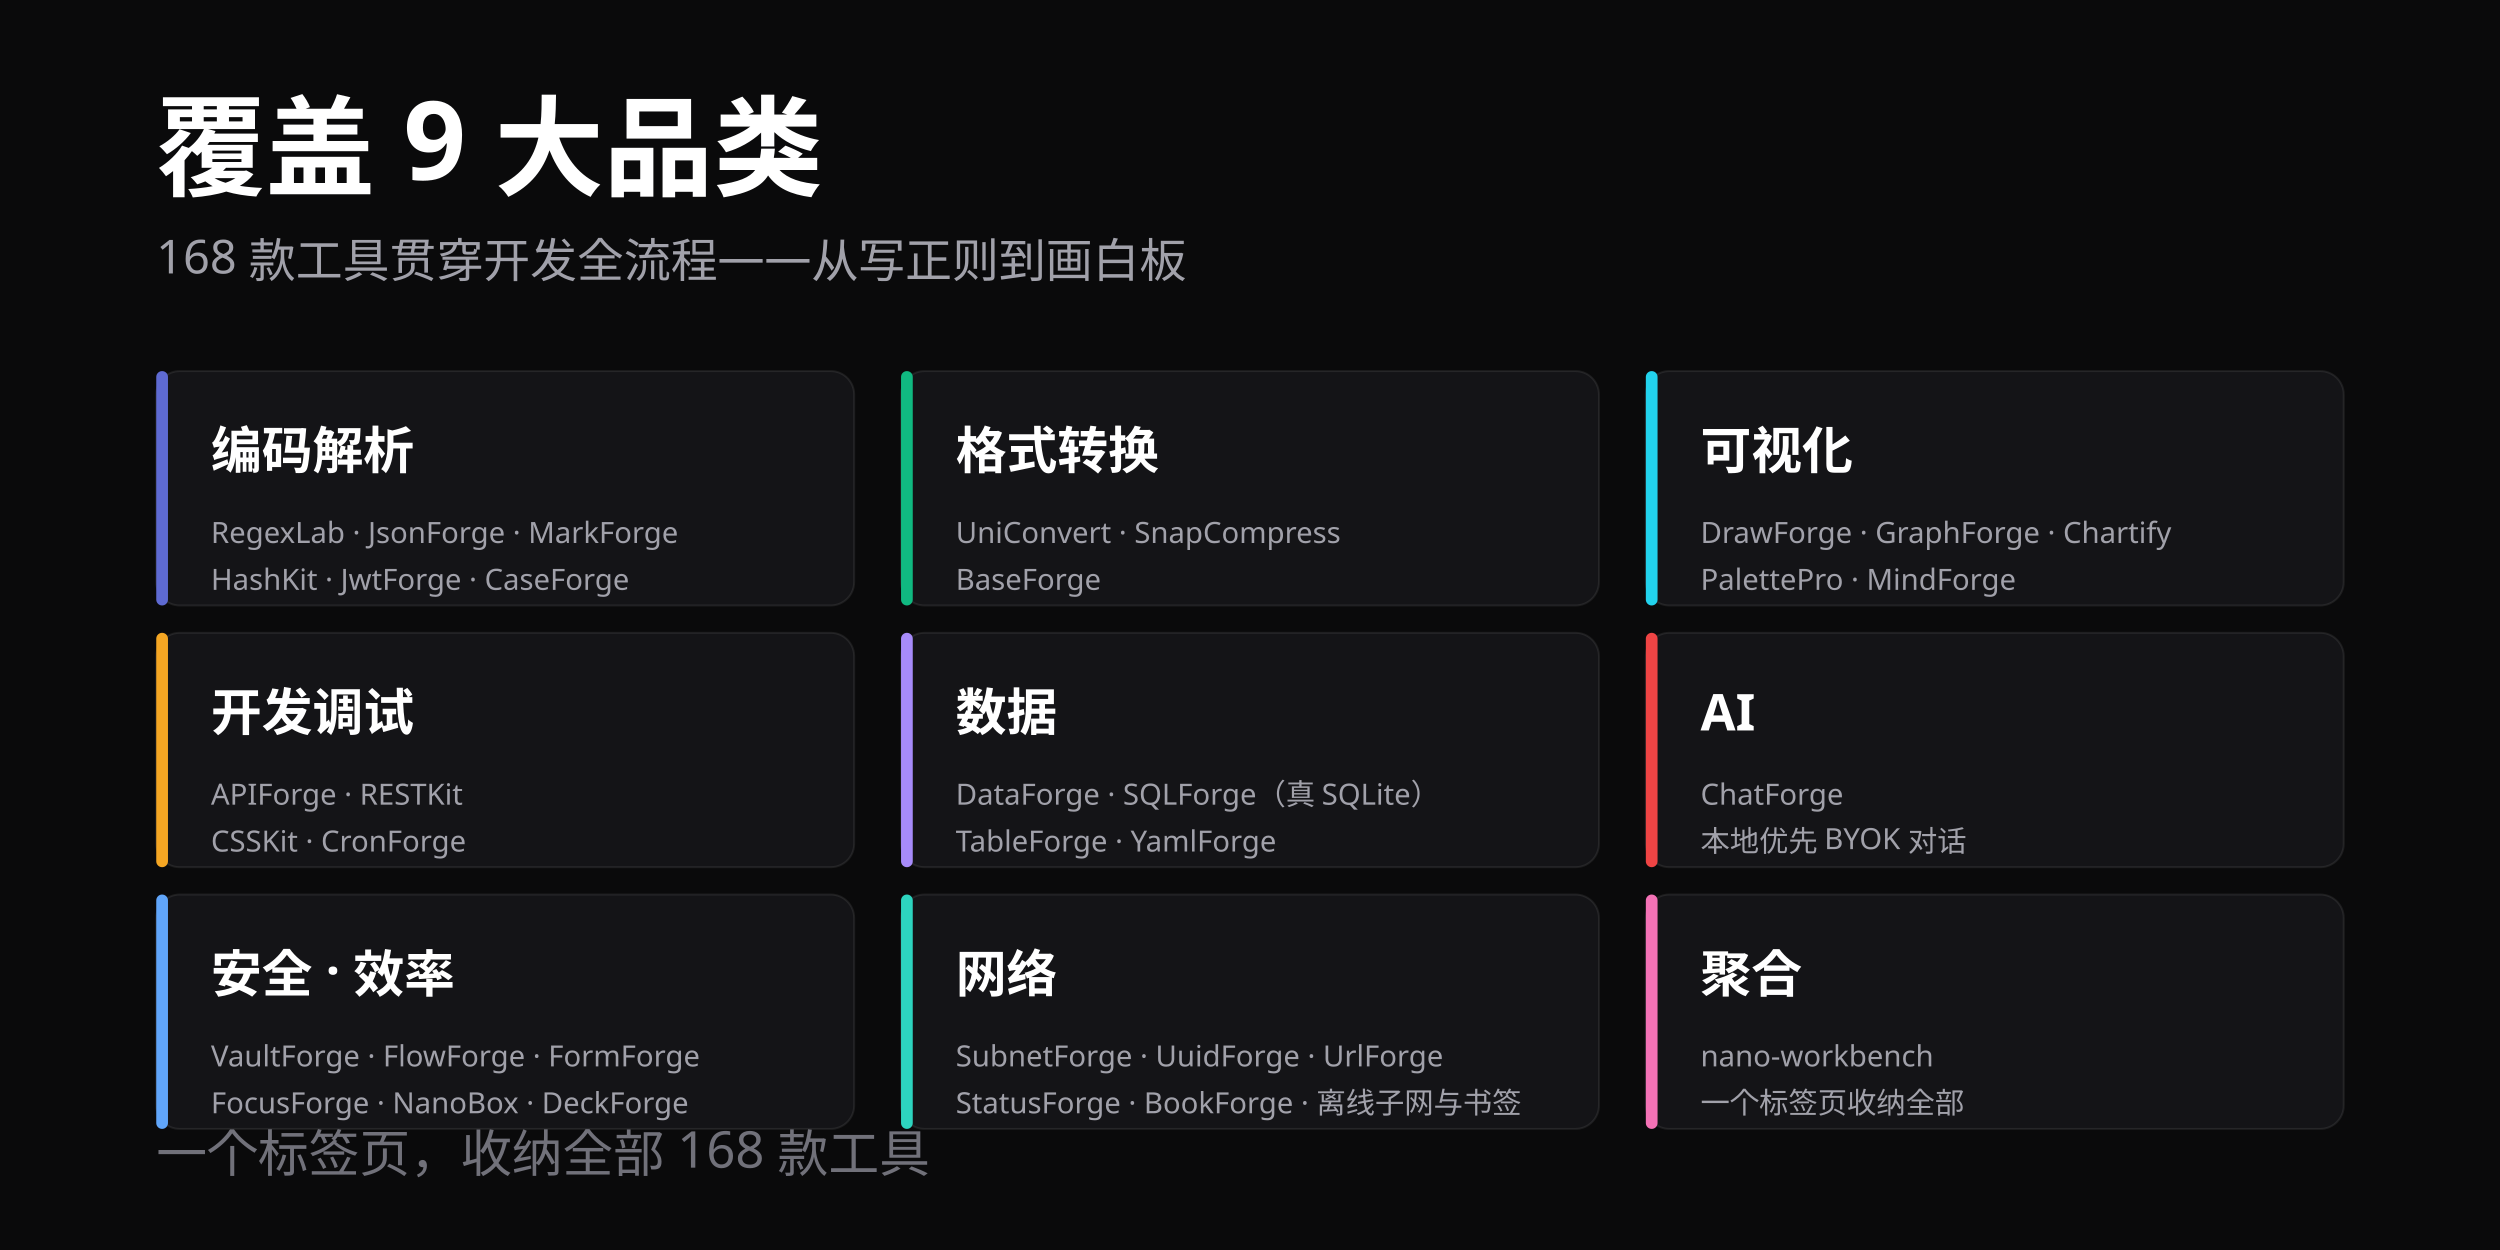
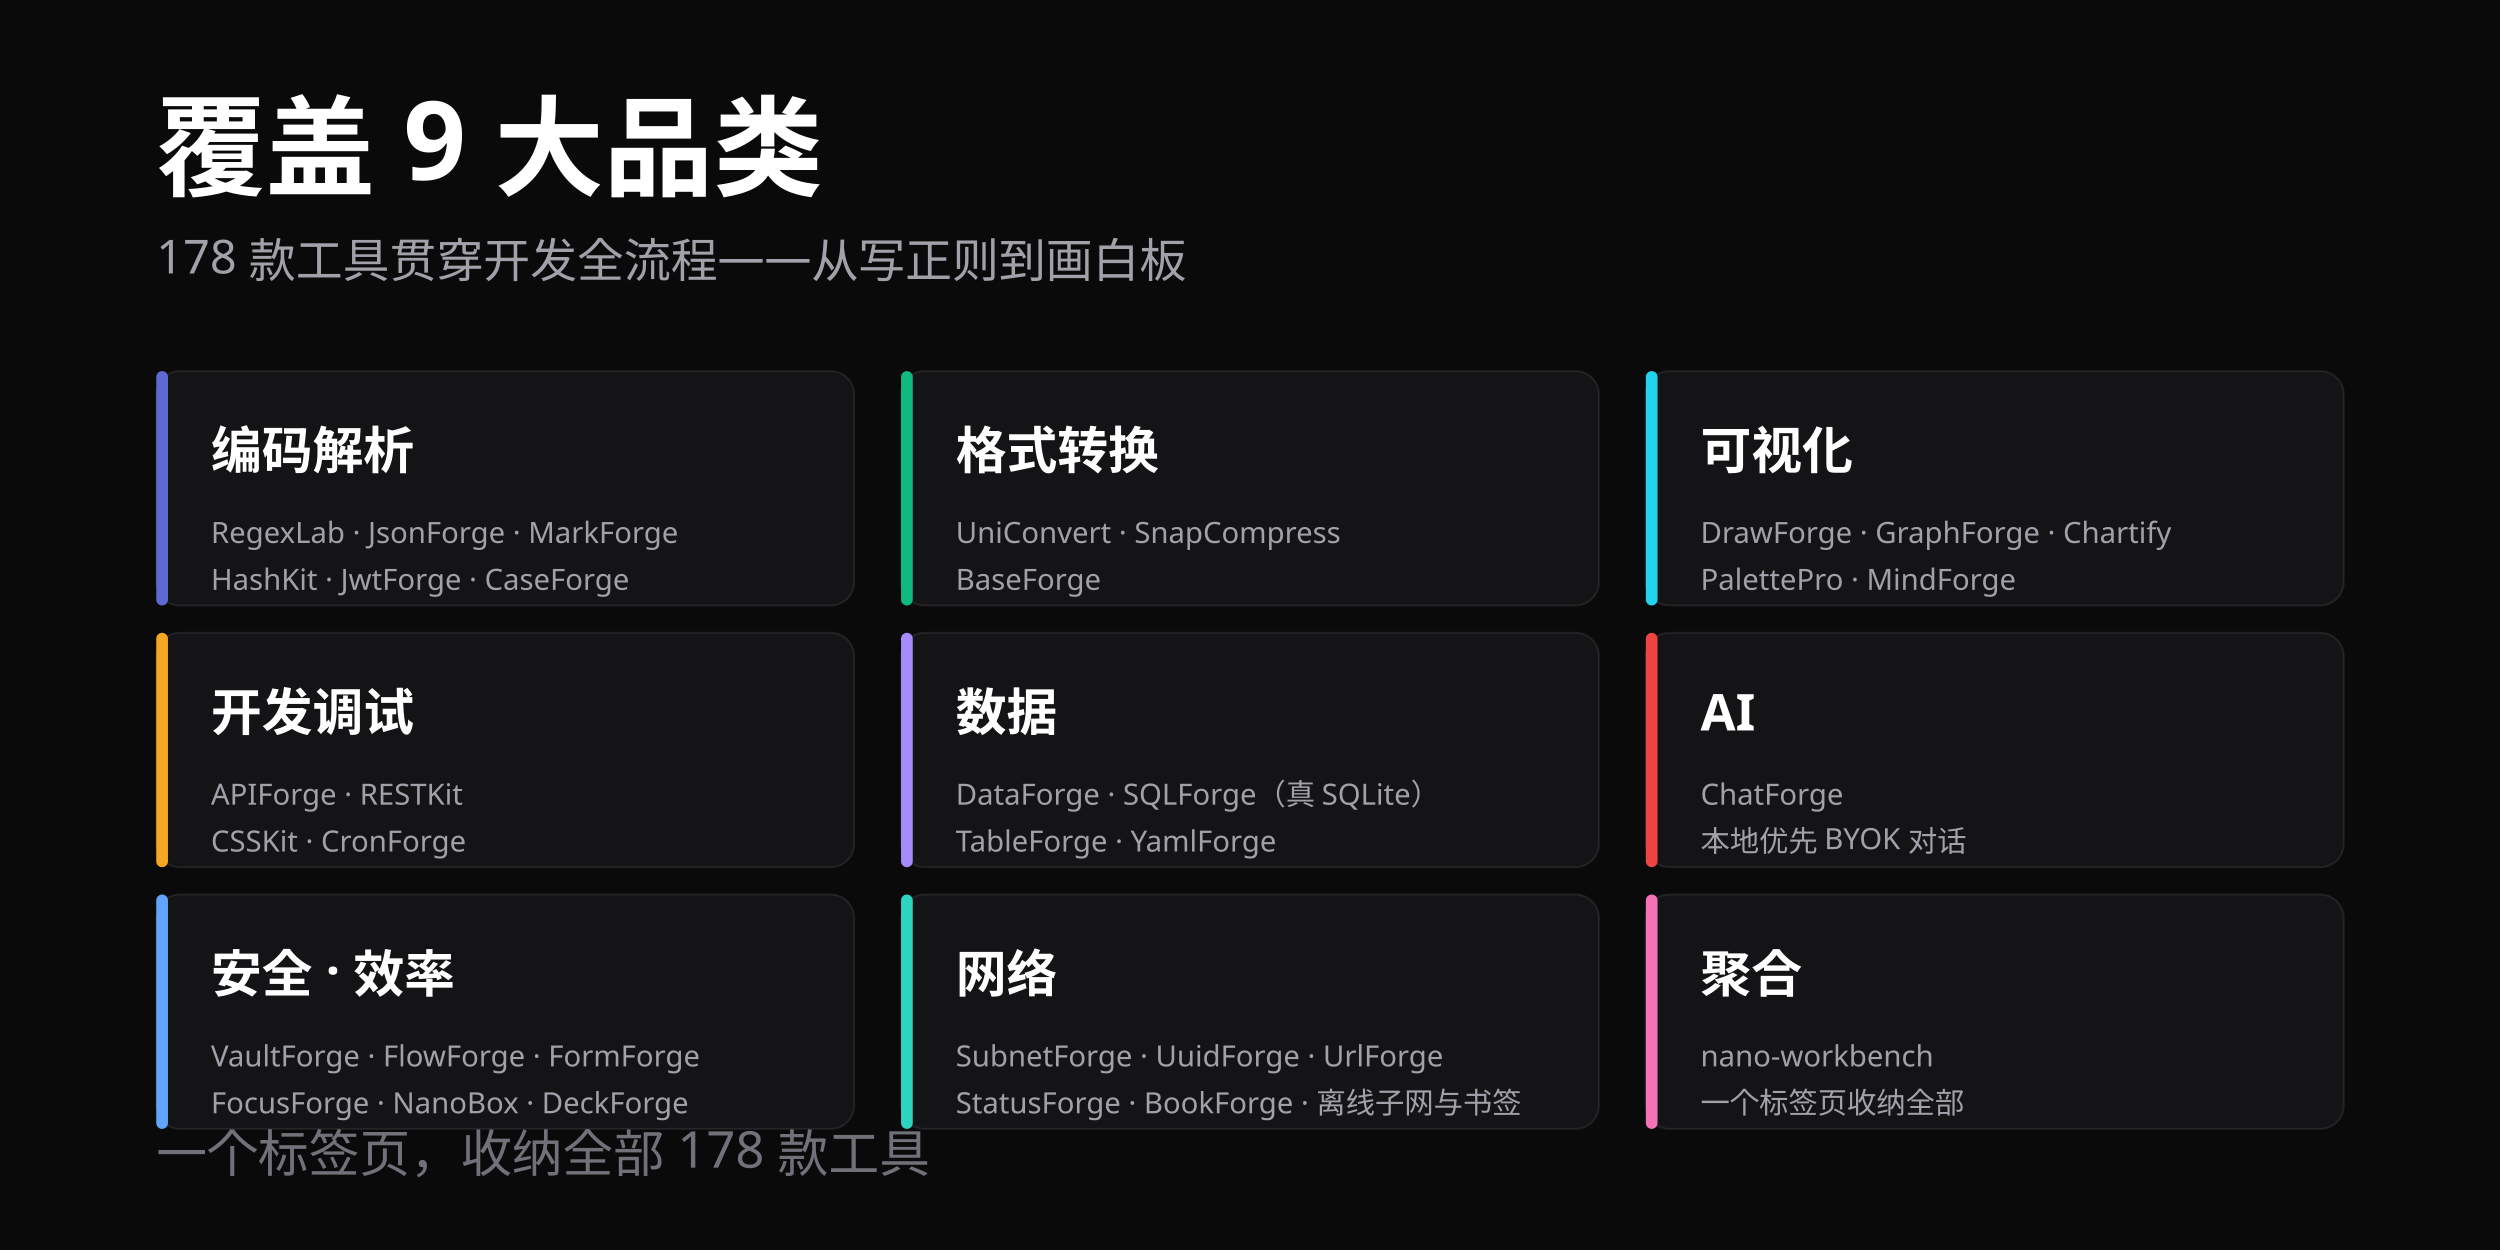
<svg xmlns="http://www.w3.org/2000/svg" viewBox="0 0 1280 640" width="1280" height="640" font-family="'PingFang SC','Microsoft YaHei','Noto Sans SC','Segoe UI',sans-serif">
  <rect x="0" y="0" width="1280" height="640" fill="#0A0A0B" />
  <defs>
-     <radialGradient id="g2443" cx="50%" cy="50%" r="50%">
+     <radialGradient id="g46871" cx="50%" cy="50%" r="50%">
      <stop offset="0%" stop-color="#5E6AD2" stop-opacity="0.18" />
      <stop offset="100%" stop-color="#5E6AD2" stop-opacity="0" />
    </radialGradient>
-     <ellipse cx="220" cy="150" rx="520" ry="520" fill="url(#g2443)" />
-     <radialGradient id="g5427" cx="50%" cy="50%" r="50%">
+     <ellipse cx="220" cy="150" rx="520" ry="520" fill="url(#g46871)" />
+     <radialGradient id="g10396" cx="50%" cy="50%" r="50%">
      <stop offset="0%" stop-color="#A78BFA" stop-opacity="0.12" />
      <stop offset="100%" stop-color="#A78BFA" stop-opacity="0" />
    </radialGradient>
-     <ellipse cx="1080" cy="560" rx="460" ry="460" fill="url(#g5427)" />
+     <ellipse cx="1080" cy="560" rx="460" ry="460" fill="url(#g10396)" />
  </defs>
  <text x="80" y="96" font-family="'PingFang SC','Microsoft YaHei','Noto Sans SC','Segoe UI',sans-serif" font-size="56" font-weight="800" fill="#FFFFFF" text-anchor="start">覆盖 9 大品类</text>
-   <text x="80" y="140" font-family="'PingFang SC','Microsoft YaHei','Noto Sans SC','Segoe UI',sans-serif" font-size="24" font-weight="500" fill="#A1A1AA" text-anchor="start">168 款工具贯穿开发全流程——从写正则到画白板</text>
+   <text x="80" y="140" font-family="'PingFang SC','Microsoft YaHei','Noto Sans SC','Segoe UI',sans-serif" font-size="24" font-weight="500" fill="#A1A1AA" text-anchor="start">178 款工具贯穿开发全流程——从写正则到画白板</text>
  <rect x="80.0" y="190" width="357.333" height="120" rx="12" fill="#141417" stroke="#FFFFFF" stroke-opacity="0.08" />
  <rect x="80.0" y="190" width="6" height="120" rx="3" fill="#5E6AD2" />
  <text x="108.0" y="240" font-family="'PingFang SC','Microsoft YaHei','Noto Sans SC','Segoe UI',sans-serif" font-size="26" font-weight="700" fill="#FFFFFF" text-anchor="start">编码解析</text>
  <text x="108.0" y="278" font-family="'PingFang SC','Microsoft YaHei','Noto Sans SC','Segoe UI',sans-serif" font-size="15" font-weight="500" fill="#A1A1AA" text-anchor="start">RegexLab · JsonForge · MarkForge </text>
  <text x="108.0" y="302" font-family="'PingFang SC','Microsoft YaHei','Noto Sans SC','Segoe UI',sans-serif" font-size="15" font-weight="500" fill="#A1A1AA" text-anchor="start"> HashKit · JwtForge · CaseForge</text>
  <rect x="461.333" y="190" width="357.333" height="120" rx="12" fill="#141417" stroke="#FFFFFF" stroke-opacity="0.08" />
  <rect x="461.333" y="190" width="6" height="120" rx="3" fill="#10B981" />
  <text x="489.333" y="240" font-family="'PingFang SC','Microsoft YaHei','Noto Sans SC','Segoe UI',sans-serif" font-size="26" font-weight="700" fill="#FFFFFF" text-anchor="start">格式转换</text>
  <text x="489.333" y="278" font-family="'PingFang SC','Microsoft YaHei','Noto Sans SC','Segoe UI',sans-serif" font-size="15" font-weight="500" fill="#A1A1AA" text-anchor="start">UniConvert · SnapCompress </text>
  <text x="489.333" y="302" font-family="'PingFang SC','Microsoft YaHei','Noto Sans SC','Segoe UI',sans-serif" font-size="15" font-weight="500" fill="#A1A1AA" text-anchor="start"> BaseForge</text>
  <rect x="842.667" y="190" width="357.333" height="120" rx="12" fill="#141417" stroke="#FFFFFF" stroke-opacity="0.08" />
  <rect x="842.667" y="190" width="6" height="120" rx="3" fill="#22D3EE" />
  <text x="870.667" y="240" font-family="'PingFang SC','Microsoft YaHei','Noto Sans SC','Segoe UI',sans-serif" font-size="26" font-weight="700" fill="#FFFFFF" text-anchor="start">可视化</text>
  <text x="870.667" y="278" font-family="'PingFang SC','Microsoft YaHei','Noto Sans SC','Segoe UI',sans-serif" font-size="15" font-weight="500" fill="#A1A1AA" text-anchor="start">DrawForge · GraphForge · Chartify </text>
  <text x="870.667" y="302" font-family="'PingFang SC','Microsoft YaHei','Noto Sans SC','Segoe UI',sans-serif" font-size="15" font-weight="500" fill="#A1A1AA" text-anchor="start"> PalettePro · MindForge</text>
  <rect x="80.0" y="324" width="357.333" height="120" rx="12" fill="#141417" stroke="#FFFFFF" stroke-opacity="0.08" />
  <rect x="80.0" y="324" width="6" height="120" rx="3" fill="#F5A623" />
  <text x="108.0" y="374" font-family="'PingFang SC','Microsoft YaHei','Noto Sans SC','Segoe UI',sans-serif" font-size="26" font-weight="700" fill="#FFFFFF" text-anchor="start">开发调试</text>
  <text x="108.0" y="412" font-family="'PingFang SC','Microsoft YaHei','Noto Sans SC','Segoe UI',sans-serif" font-size="15" font-weight="500" fill="#A1A1AA" text-anchor="start">APIForge · RESTKit </text>
  <text x="108.0" y="436" font-family="'PingFang SC','Microsoft YaHei','Noto Sans SC','Segoe UI',sans-serif" font-size="15" font-weight="500" fill="#A1A1AA" text-anchor="start"> CSSKit · CronForge</text>
  <rect x="461.333" y="324" width="357.333" height="120" rx="12" fill="#141417" stroke="#FFFFFF" stroke-opacity="0.08" />
  <rect x="461.333" y="324" width="6" height="120" rx="3" fill="#A78BFA" />
  <text x="489.333" y="374" font-family="'PingFang SC','Microsoft YaHei','Noto Sans SC','Segoe UI',sans-serif" font-size="26" font-weight="700" fill="#FFFFFF" text-anchor="start">数据</text>
  <text x="489.333" y="412" font-family="'PingFang SC','Microsoft YaHei','Noto Sans SC','Segoe UI',sans-serif" font-size="15" font-weight="500" fill="#A1A1AA" text-anchor="start">DataForge · SQLForge（真 SQLite）</text>
  <text x="489.333" y="436" font-family="'PingFang SC','Microsoft YaHei','Noto Sans SC','Segoe UI',sans-serif" font-size="15" font-weight="500" fill="#A1A1AA" text-anchor="start"> TableForge · YamlForge</text>
  <rect x="842.667" y="324" width="357.333" height="120" rx="12" fill="#141417" stroke="#FFFFFF" stroke-opacity="0.08" />
  <rect x="842.667" y="324" width="6" height="120" rx="3" fill="#EF4444" />
  <text x="870.667" y="374" font-family="'PingFang SC','Microsoft YaHei','Noto Sans SC','Segoe UI',sans-serif" font-size="26" font-weight="700" fill="#FFFFFF" text-anchor="start">AI</text>
  <text x="870.667" y="412" font-family="'PingFang SC','Microsoft YaHei','Noto Sans SC','Segoe UI',sans-serif" font-size="15" font-weight="500" fill="#A1A1AA" text-anchor="start">ChatForge </text>
  <text x="870.667" y="436" font-family="'PingFang SC','Microsoft YaHei','Noto Sans SC','Segoe UI',sans-serif" font-size="15" font-weight="500" fill="#A1A1AA" text-anchor="start"> 本地优先 BYOK 对话</text>
  <rect x="80.0" y="458" width="357.333" height="120" rx="12" fill="#141417" stroke="#FFFFFF" stroke-opacity="0.08" />
  <rect x="80.0" y="458" width="6" height="120" rx="3" fill="#60A5FA" />
  <text x="108.0" y="508" font-family="'PingFang SC','Microsoft YaHei','Noto Sans SC','Segoe UI',sans-serif" font-size="26" font-weight="700" fill="#FFFFFF" text-anchor="start">安全 · 效率</text>
  <text x="108.0" y="546" font-family="'PingFang SC','Microsoft YaHei','Noto Sans SC','Segoe UI',sans-serif" font-size="15" font-weight="500" fill="#A1A1AA" text-anchor="start">VaultForge · FlowForge · FormForge </text>
  <text x="108.0" y="570" font-family="'PingFang SC','Microsoft YaHei','Noto Sans SC','Segoe UI',sans-serif" font-size="15" font-weight="500" fill="#A1A1AA" text-anchor="start"> FocusForge · NanoBox · DeckForge</text>
  <rect x="461.333" y="458" width="357.333" height="120" rx="12" fill="#141417" stroke="#FFFFFF" stroke-opacity="0.08" />
  <rect x="461.333" y="458" width="6" height="120" rx="3" fill="#2DD4BF" />
  <text x="489.333" y="508" font-family="'PingFang SC','Microsoft YaHei','Noto Sans SC','Segoe UI',sans-serif" font-size="26" font-weight="700" fill="#FFFFFF" text-anchor="start">网络</text>
  <text x="489.333" y="546" font-family="'PingFang SC','Microsoft YaHei','Noto Sans SC','Segoe UI',sans-serif" font-size="15" font-weight="500" fill="#A1A1AA" text-anchor="start">SubnetForge · UuidForge · UrlForge </text>
  <text x="489.333" y="570" font-family="'PingFang SC','Microsoft YaHei','Noto Sans SC','Segoe UI',sans-serif" font-size="15" font-weight="500" fill="#A1A1AA" text-anchor="start"> StatusForge · BookForge · 离线子网与书签</text>
  <rect x="842.667" y="458" width="357.333" height="120" rx="12" fill="#141417" stroke="#FFFFFF" stroke-opacity="0.08" />
  <rect x="842.667" y="458" width="6" height="120" rx="3" fill="#F472B6" />
  <text x="870.667" y="508" font-family="'PingFang SC','Microsoft YaHei','Noto Sans SC','Segoe UI',sans-serif" font-size="26" font-weight="700" fill="#FFFFFF" text-anchor="start">聚合</text>
  <text x="870.667" y="546" font-family="'PingFang SC','Microsoft YaHei','Noto Sans SC','Segoe UI',sans-serif" font-size="15" font-weight="500" fill="#A1A1AA" text-anchor="start">nano-workbench </text>
  <text x="870.667" y="570" font-family="'PingFang SC','Microsoft YaHei','Noto Sans SC','Segoe UI',sans-serif" font-size="15" font-weight="500" fill="#A1A1AA" text-anchor="start"> 一个标签页收纳全部</text>
-   <text x="80" y="600" font-family="'PingFang SC','Microsoft YaHei','Noto Sans SC','Segoe UI',sans-serif" font-size="26" font-weight="500" fill="#71717A" text-anchor="start">一个标签页，收纳全部 168 款工具</text>
+   <text x="80" y="600" font-family="'PingFang SC','Microsoft YaHei','Noto Sans SC','Segoe UI',sans-serif" font-size="26" font-weight="500" fill="#71717A" text-anchor="start">一个标签页，收纳全部 178 款工具</text>
</svg>
